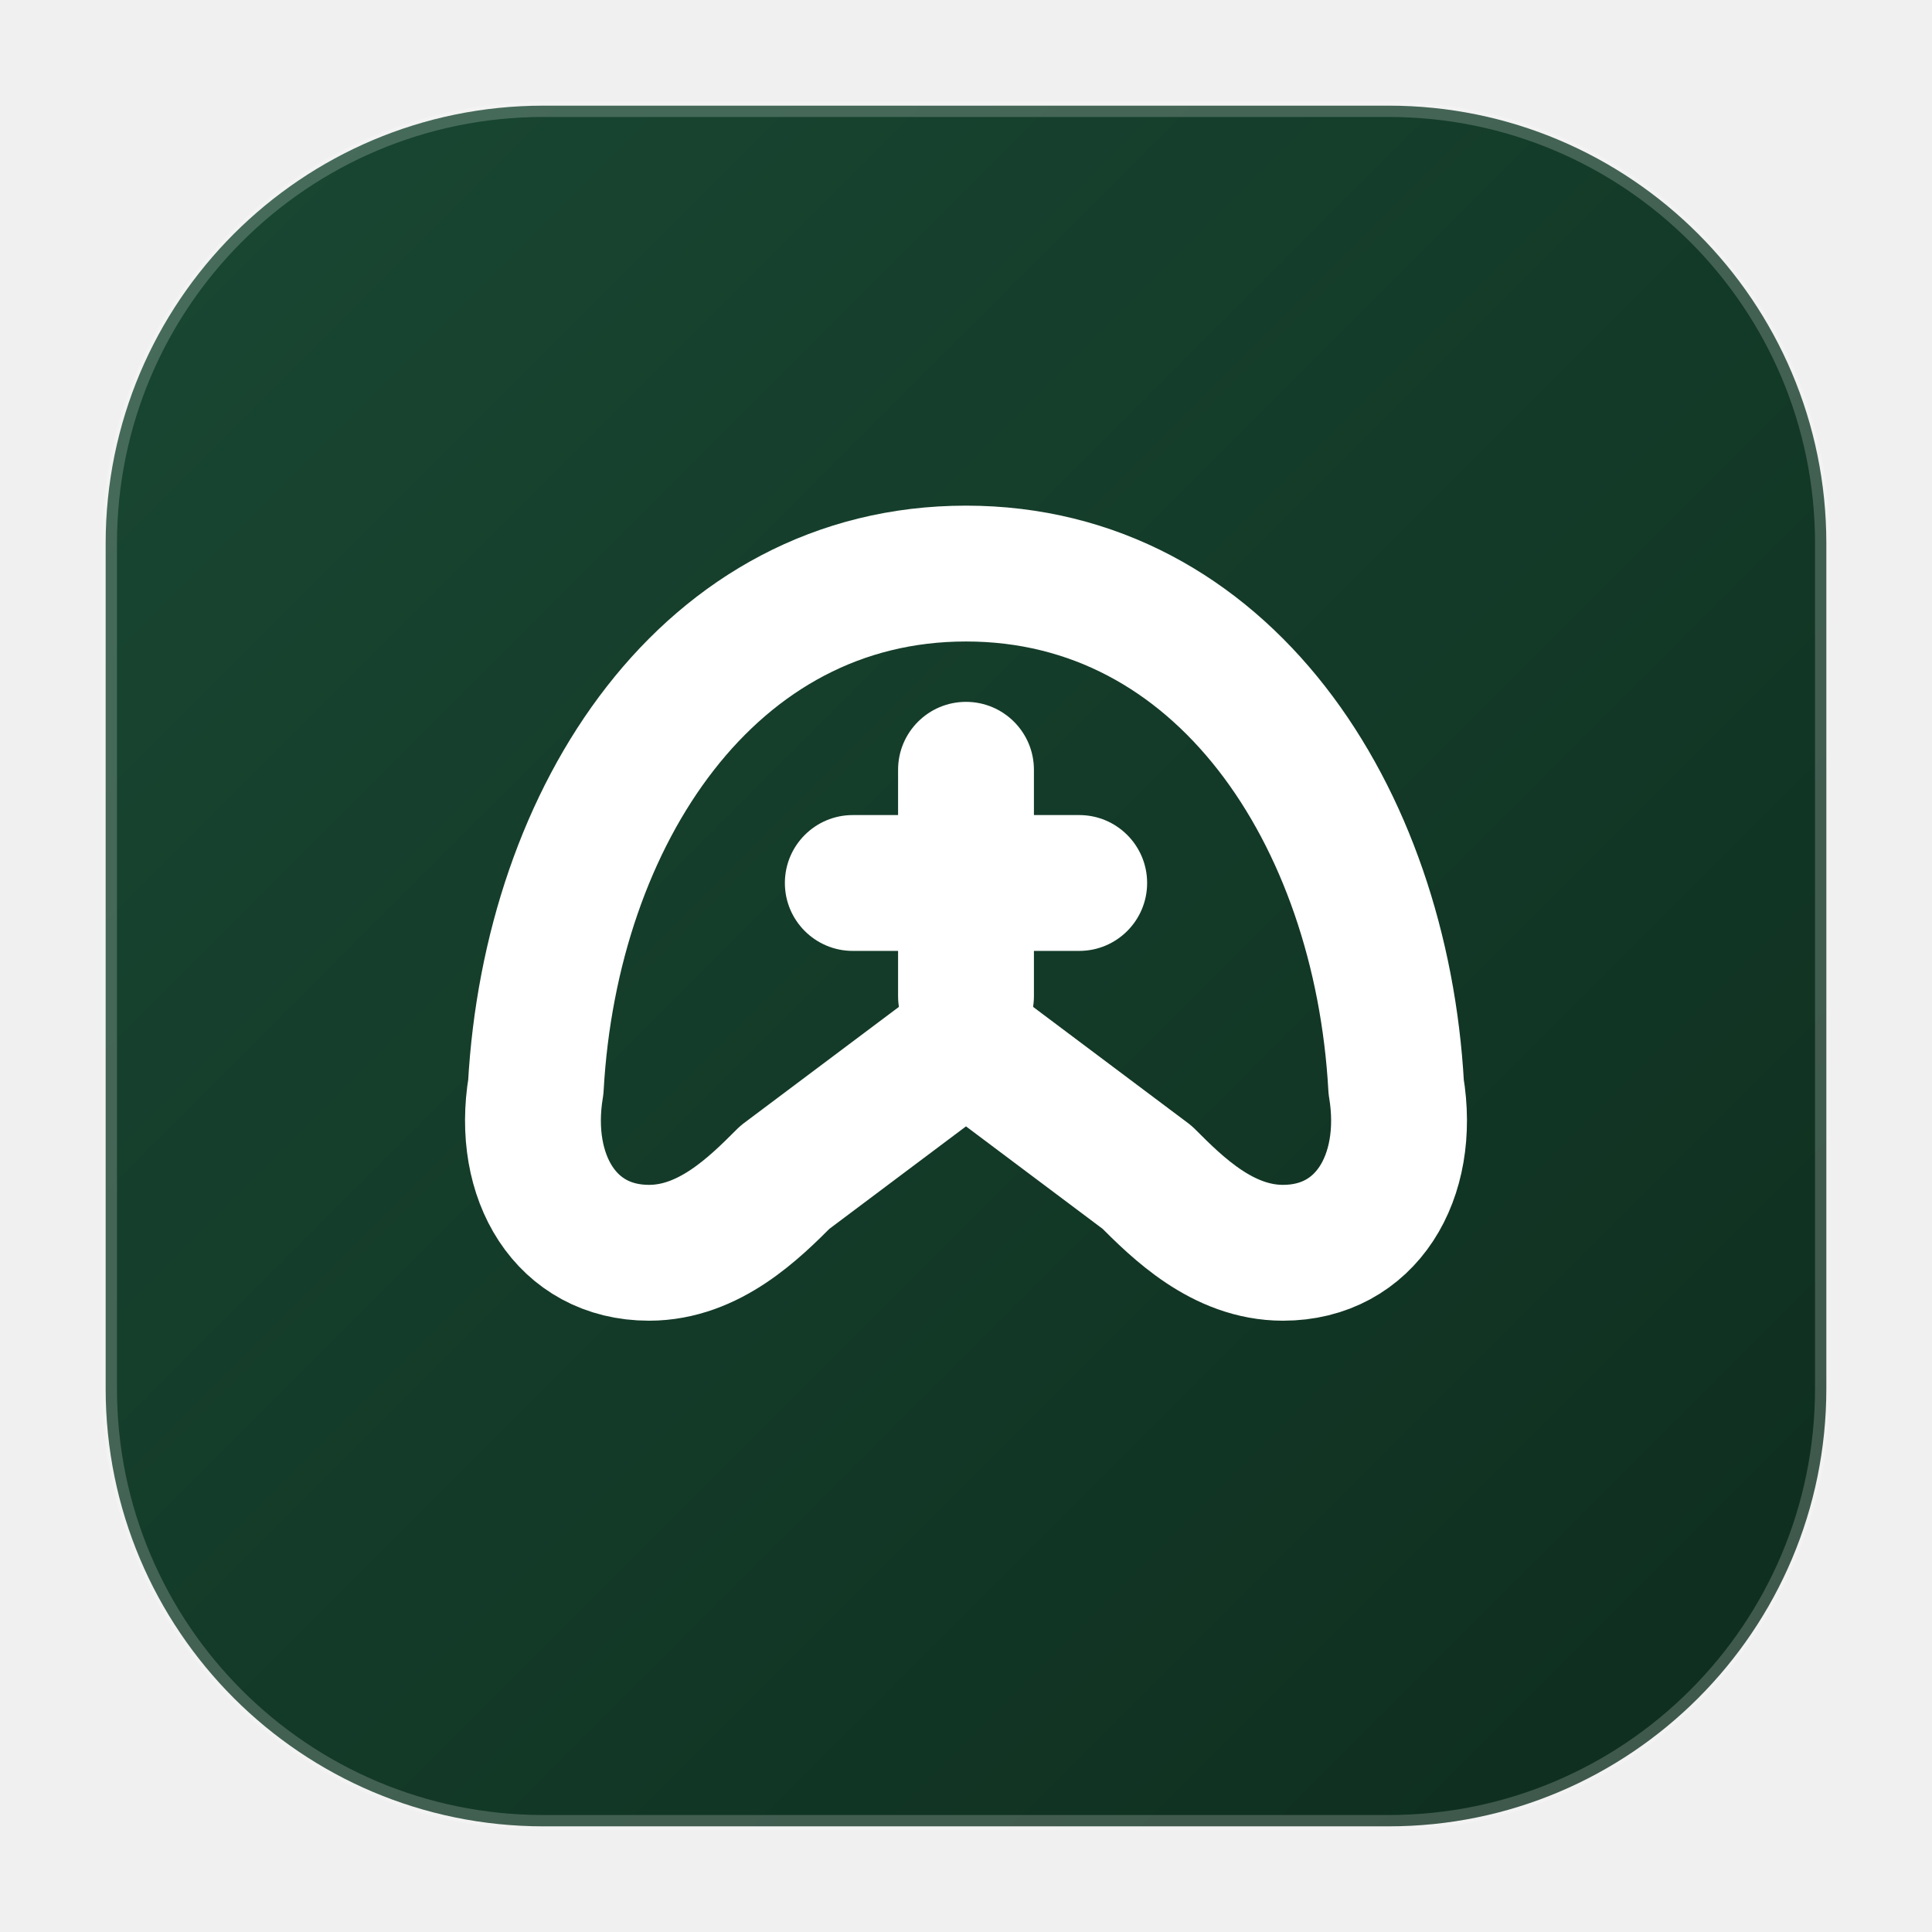
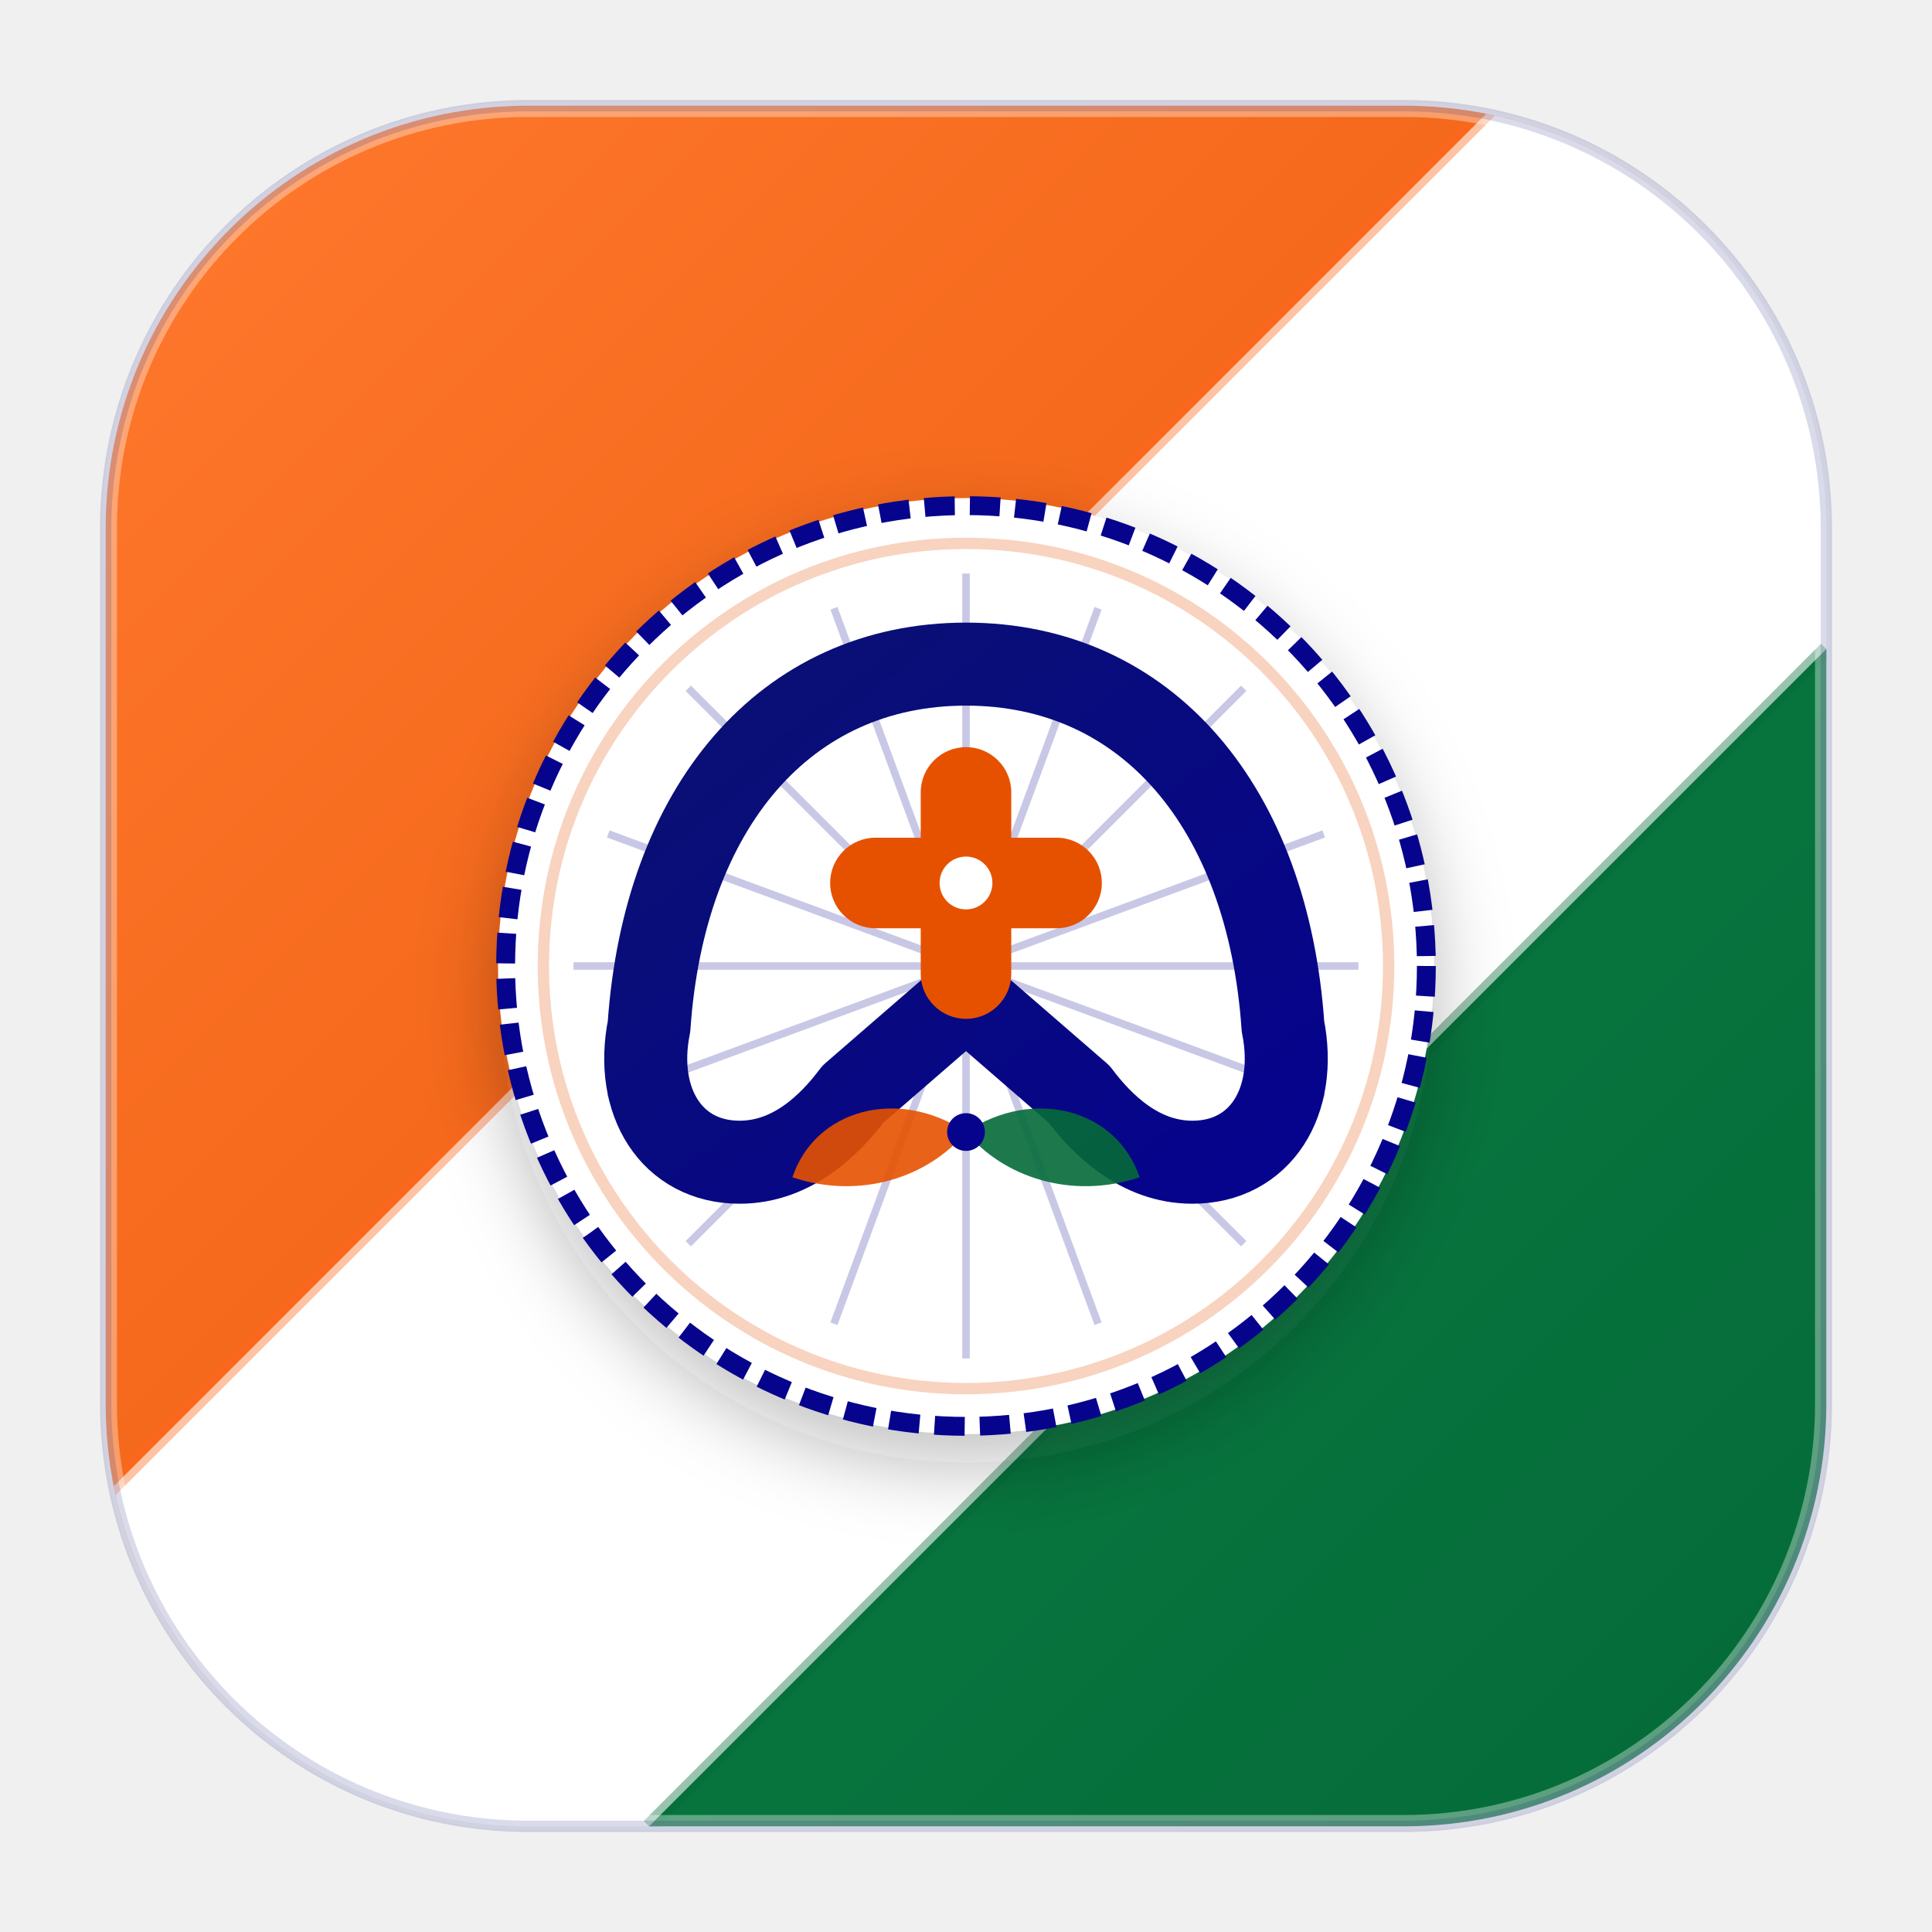
<svg xmlns="http://www.w3.org/2000/svg" viewBox="0 0 256 256" width="256" height="256" fill="none">
  <defs>
-     <linearGradient id="swasthyaBgFav" x1="0%" y1="0%" x2="100%" y2="100%">
-       <stop offset="0%" stop-color="#194833" />
-       <stop offset="100%" stop-color="#0E2D1E" />
+     <linearGradient id="saffronGrad" x1="0%" y1="0%" x2="100%" y2="100%">
+       <stop offset="0%" stop-color="#FF792E" />
+       <stop offset="100%" stop-color="#E65100" />
    </linearGradient>
+     <linearGradient id="greenGrad" x1="0%" y1="0%" x2="100%" y2="100%">
+       <stop offset="0%" stop-color="#0B7E43" />
+       <stop offset="100%" stop-color="#046A38" />
+     </linearGradient>
+     <linearGradient id="navyGrad" x1="0%" y1="0%" x2="100%" y2="100%">
+       <stop offset="0%" stop-color="#0A1172" />
+       <stop offset="100%" stop-color="#06038D" />
+     </linearGradient>
+     <clipPath id="squircleClip">
+       <rect x="14" y="14" width="228" height="228" rx="56" ry="56" />
+     </clipPath>
+     <filter id="sealShadow" x="-20%" y="-20%" width="140%" height="140%" filterUnits="userSpaceOnUse">
+       <feDropShadow dx="0" dy="4" stdDeviation="5" flood-color="#141615" flood-opacity="0.28" />
+     </filter>
  </defs>
-   <rect x="14" y="14" width="228" height="228" rx="58" ry="58" fill="url(#swasthyaBgFav)" />
-   <rect x="14.5" y="14.5" width="227" height="227" rx="57.5" ry="57.5" stroke="rgba(255, 255, 255, 0.2)" stroke-width="2" />
-   <path d="M 86 166         C 75 166 69 156 71 144         C 73 108 94 76 128 76         C 162 76 183 108 185 144         C 187 156 181 166 170 166         C 162 166 156 160 152 156         L 128 138         L 104 156         C 100 160 94 166 86 166 Z" fill="none" stroke="#FFFFFF" stroke-width="18" stroke-linecap="round" stroke-linejoin="round" />
-   <rect x="119" y="93" width="18" height="48" rx="9" ry="9" fill="#FFFFFF" />
-   <rect x="104" y="108" width="48" height="18" rx="9" ry="9" fill="#FFFFFF" />
+   <g clip-path="url(#squircleClip)">
+     <rect x="14" y="14" width="228" height="228" fill="#FFFFFF" />
+     <polygon points="14,14 242,14 14,242" fill="url(#saffronGrad)" />
+     <polygon points="14,198 198,14 242,14 242,58 58,242 14,242" fill="#FFFFFF" />
+     <polygon points="86,242 242,86 242,242" fill="url(#greenGrad)" />
+     <line x1="14" y1="198" x2="198" y2="14" stroke="rgba(255, 103, 31, 0.4)" stroke-width="2" />
+     <line x1="86" y1="242" x2="242" y2="86" stroke="rgba(4, 106, 56, 0.4)" stroke-width="2" />
+   </g>
+   <rect x="14.5" y="14.5" width="227" height="227" rx="55.5" ry="55.5" stroke="rgba(255, 255, 255, 0.35)" stroke-width="2" />
+   <rect x="14" y="14" width="228" height="228" rx="56" ry="56" stroke="rgba(10, 17, 114, 0.15)" stroke-width="1.5" />
+   <circle cx="128" cy="128" r="62" fill="#FFFFFF" filter="url(#sealShadow)" />
+   <circle cx="128" cy="128" r="61" stroke="#06038D" stroke-width="2.5" stroke-dasharray="4 2" />
+   <circle cx="128" cy="128" r="56" stroke="rgba(230, 81, 0, 0.25)" stroke-width="1.5" />
+   <g stroke="#06038D" stroke-width="1" opacity="0.22">
+     <line x1="128" y1="76" x2="128" y2="180" />
+     <line x1="76" y1="128" x2="180" y2="128" />
+     <line x1="91.2" y1="91.2" x2="164.8" y2="164.8" />
+     <line x1="91.2" y1="164.8" x2="164.8" y2="91.2" />
+     <line x1="80.6" y1="110.5" x2="175.4" y2="145.5" />
+     <line x1="80.6" y1="145.5" x2="175.4" y2="110.5" />
+     <line x1="110.5" y1="80.6" x2="145.5" y2="175.4" />
+     <line x1="145.5" y1="80.6" x2="110.5" y2="175.4" />
+   </g>
+   <path d="M 98 154        C 89 154 84 146 86 136        C 88 107 104 88 128 88        C 152 88 168 107 170 136        C 172 146 167 154 158 154        C 151 154 146 149 143 145        L 128 132        L 113 145        C 110 149 105 154 98 154 Z" fill="none" stroke="url(#navyGrad)" stroke-width="11" stroke-linecap="round" stroke-linejoin="round" />
+   <rect x="122" y="99" width="12" height="36" rx="6" fill="#E65100" />
+   <rect x="110" y="111" width="36" height="12" rx="6" fill="#E65100" />
+   <circle cx="128" cy="117" r="3.5" fill="#FFFFFF" />
+   <path d="M 128 150 C 137 144 148 147 151 156 C 142 159 133 156 128 150 Z" fill="#046A38" opacity="0.9" />
+   <path d="M 128 150 C 119 144 108 147 105 156 C 114 159 123 156 128 150 Z" fill="#E65100" opacity="0.9" />
+   <circle cx="128" cy="150" r="2.5" fill="#06038D" />
</svg>
